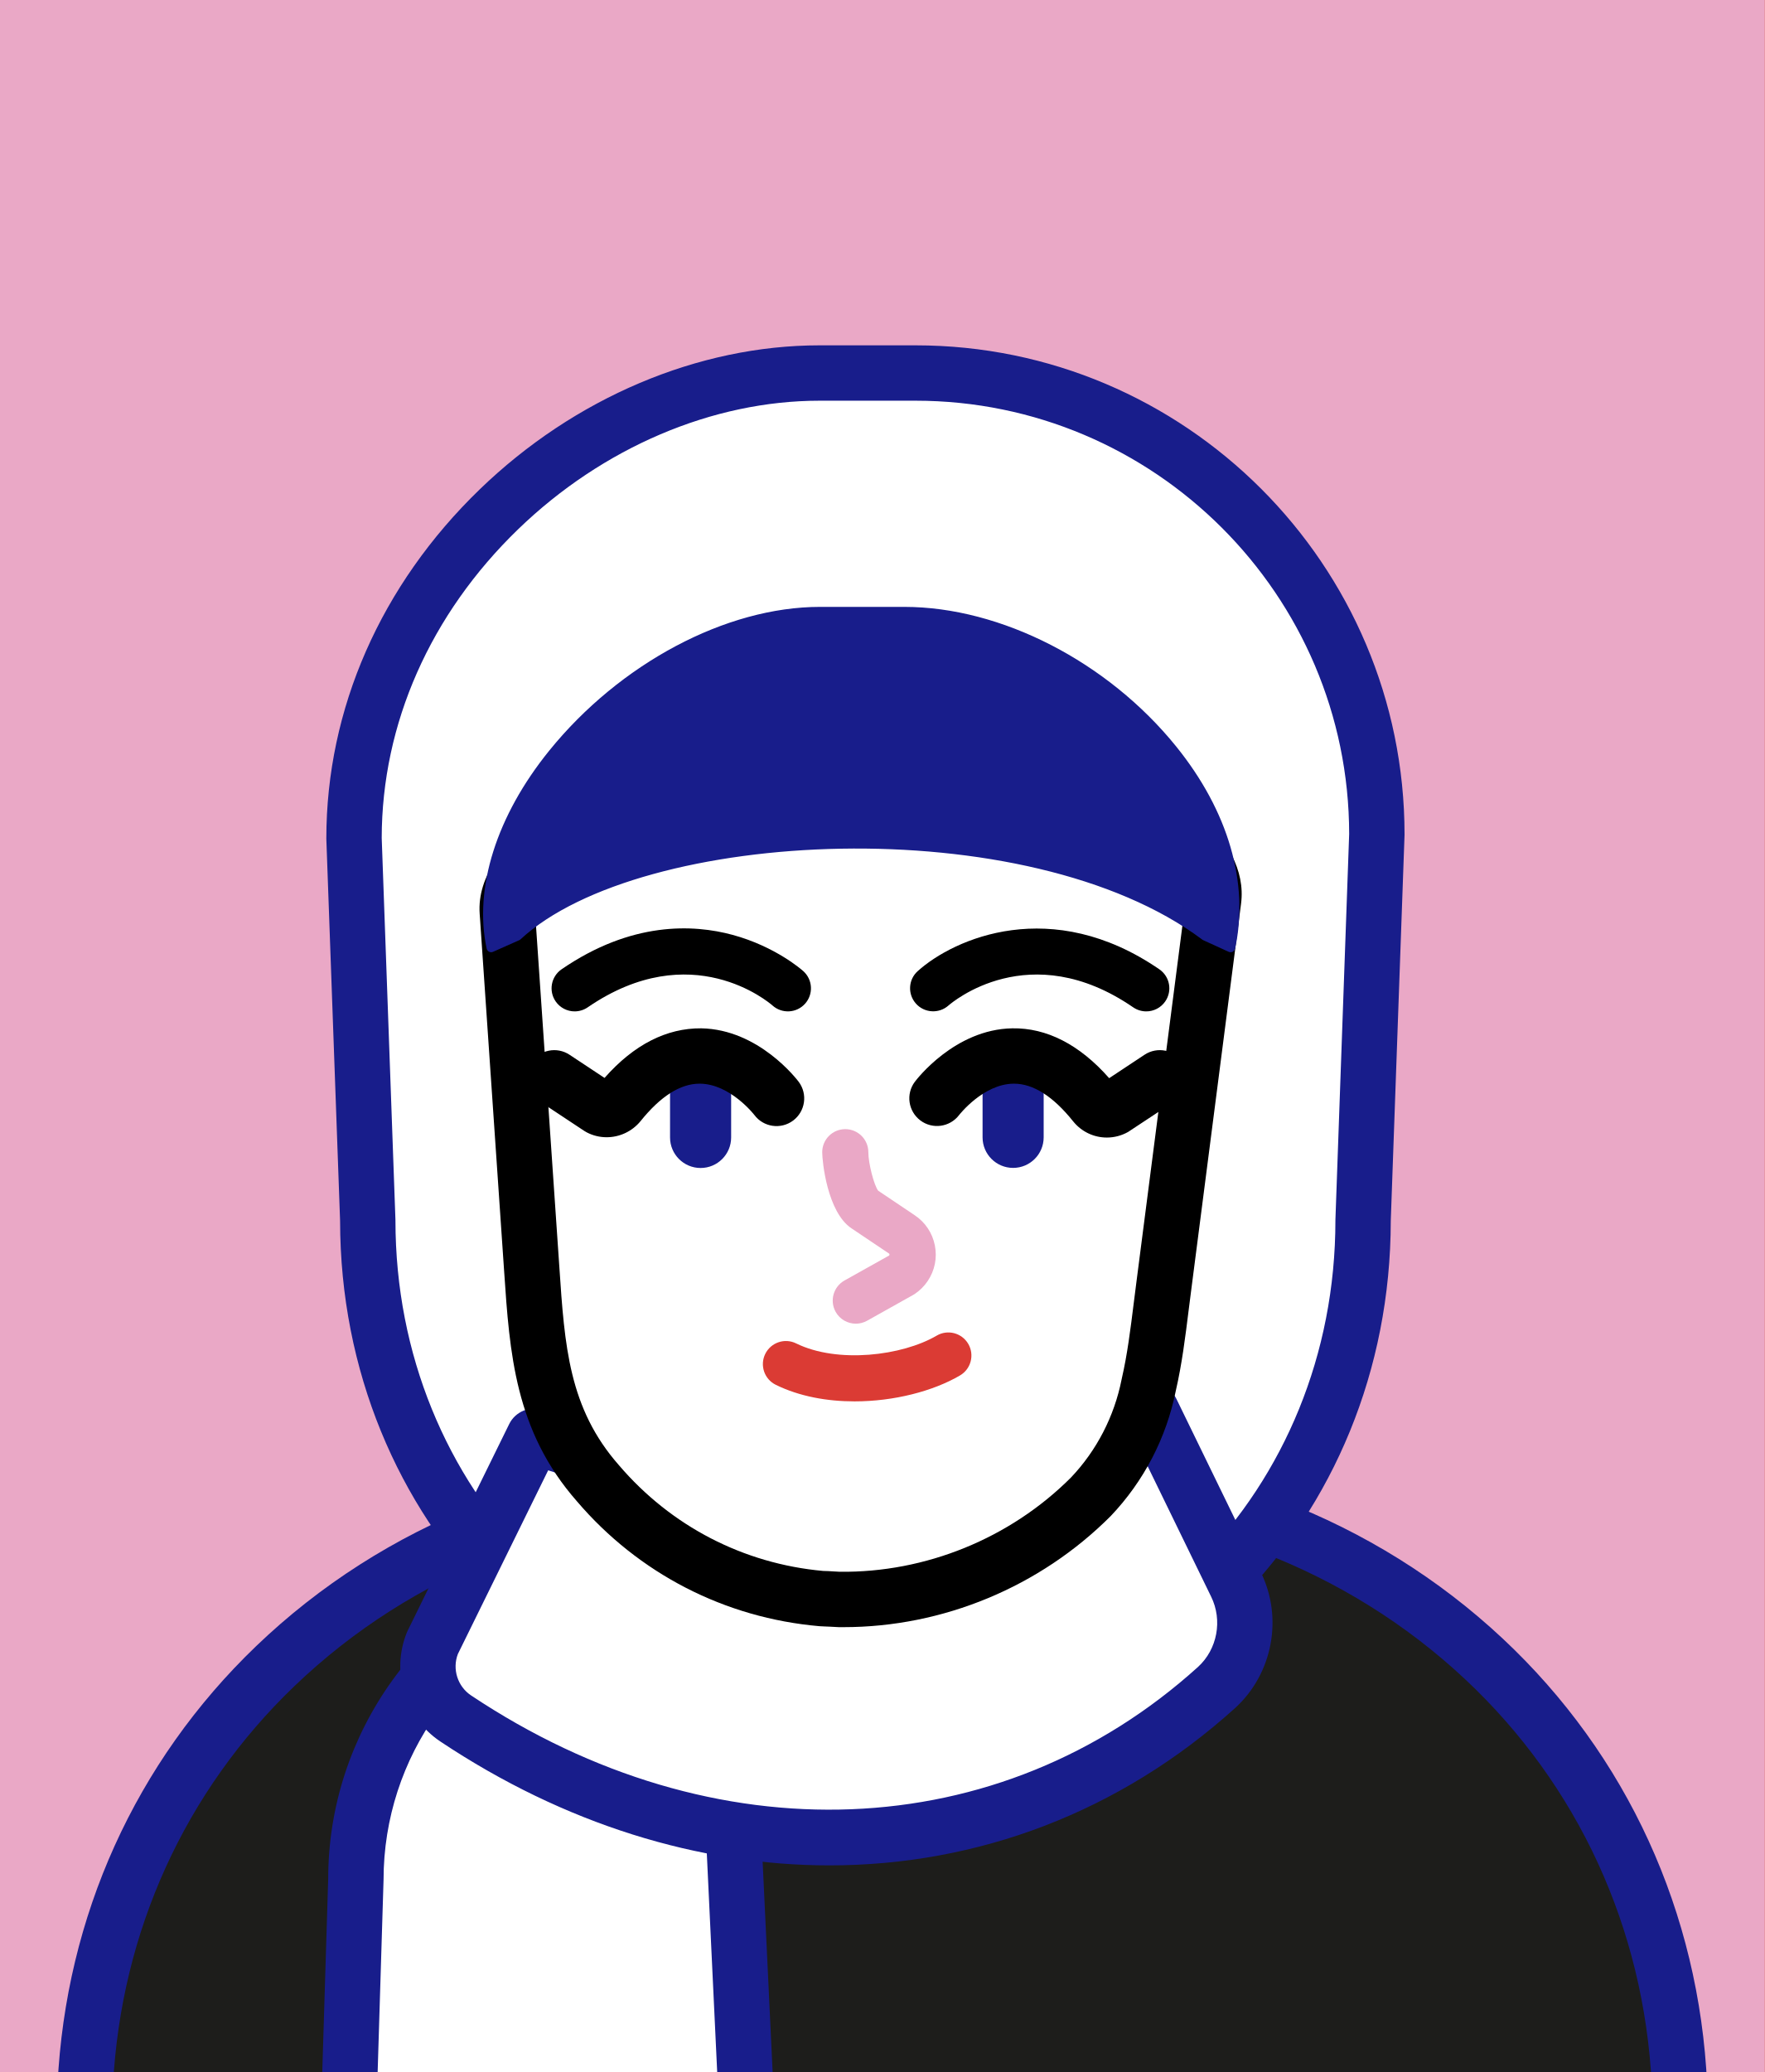
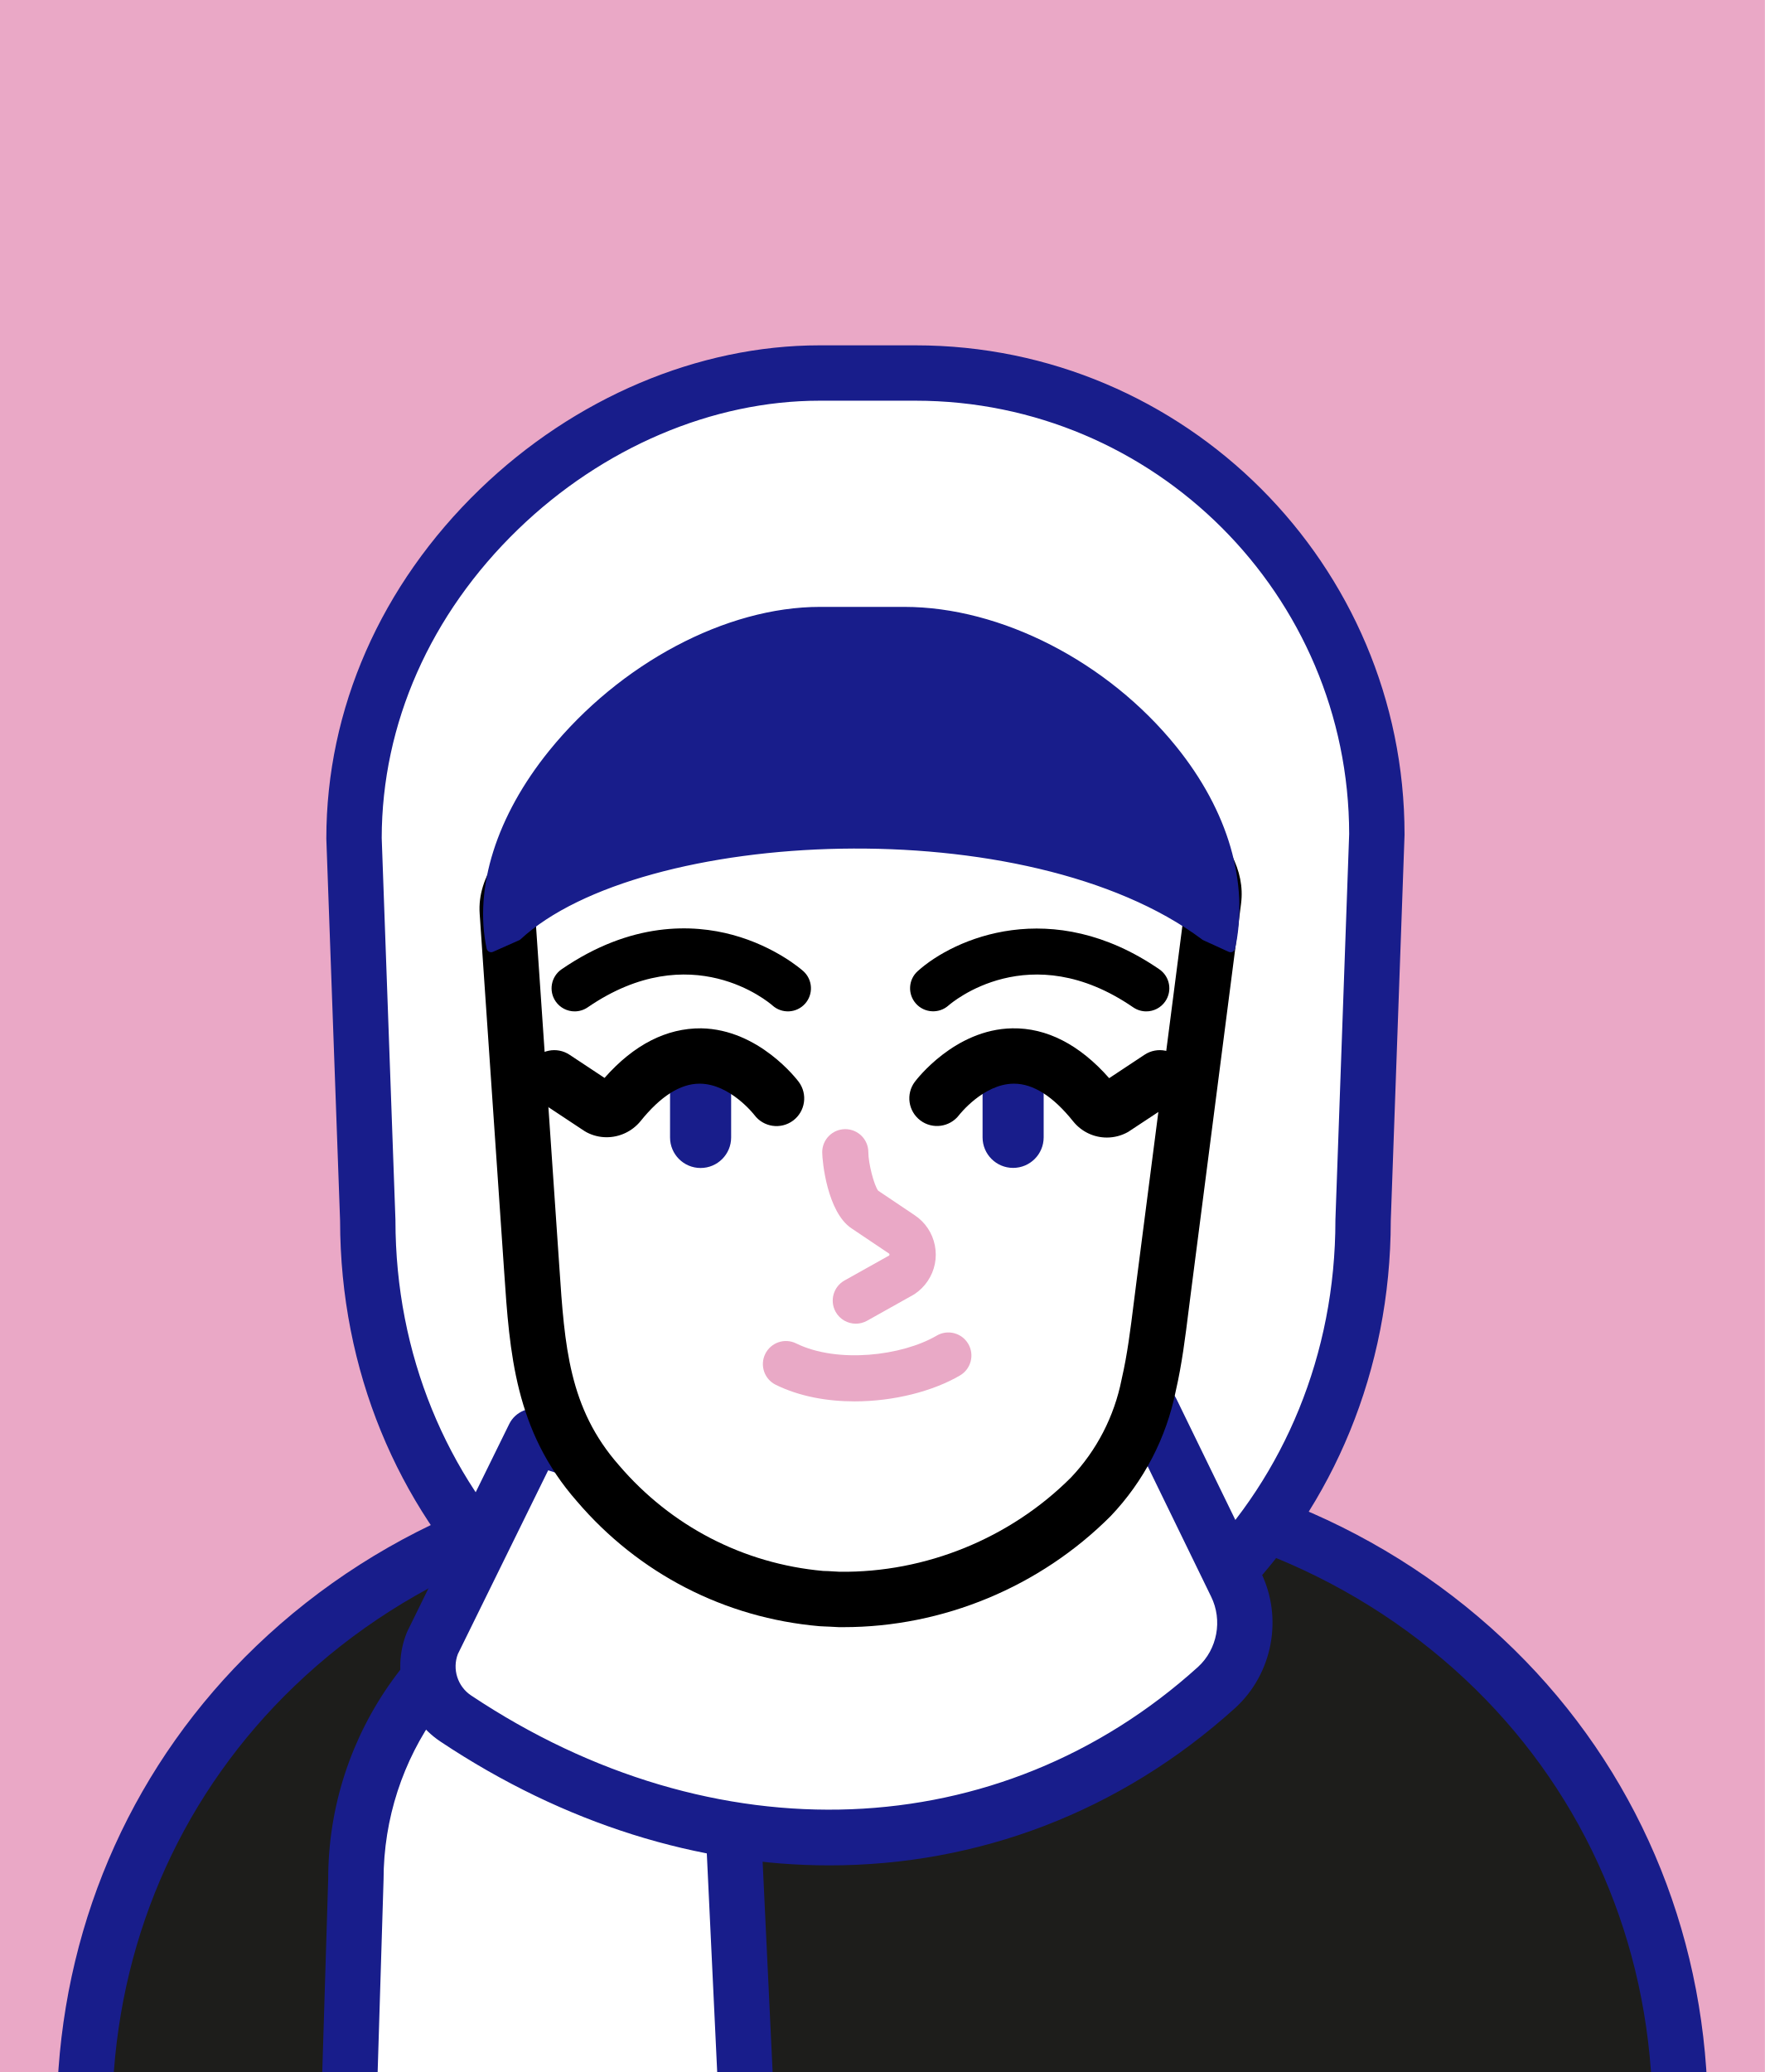
- <svg xmlns="http://www.w3.org/2000/svg" xmlns:xlink="http://www.w3.org/1999/xlink" width="92px" height="108px" viewBox="0 0 92 108" version="1.1" style="background: #DB3B34;">
+ <svg xmlns="http://www.w3.org/2000/svg" xmlns:xlink="http://www.w3.org/1999/xlink" width="92px" height="108px" viewBox="0 0 92 108" version="1.1" style="background: #e9a9c6;">
  <defs>
    <rect id="path-1" x="0" y="0" width="92" height="108" />
    <polygon id="path-3" points="0 0 86 0 86 32.937 0 32.937" />
  </defs>
  <g id="GTX/Avatar/Character/4" stroke="none" stroke-width="1" fill="none" fill-rule="evenodd">
-     <rect fill="#DB3B34" x="0" y="0" width="92" height="108" />
+     <rect fill="#e9a9c6" x="0" y="0" width="92" height="108" />
    <mask id="mask-2" fill="white">
      <use xlink:href="#path-1" />
    </mask>
    <use id="Rectangle" fill="#EAA8C6" xlink:href="#path-1" />
    <g id="Group-46" mask="url(#mask-2)">
      <g transform="translate(3, 18)">
        <path d="M84.556,90.657 C83.673,72.365 68.462,59.056 49.909,59.163 L35.68,59.25 C17.295,59.357 2.36,72.625 1.445,90.657 L84.556,90.657 Z" id="Fill-1" fill="#1D1D1B" />
        <g id="Group-5" stroke-width="1" fill="none" transform="translate(0, 57.71967)">
          <mask id="mask-4" fill="white">
            <use xlink:href="#path-3" />
          </mask>
          <g id="Clip-4" />
          <path d="M2.892,32.937 C3.319,24.97 6.631,17.653 12.35,12.166 C18.475,6.29 26.764,3.025 35.688,2.973 L49.917,2.887 C49.99,2.886 50.061,2.886 50.134,2.886 C58.98,2.886 67.225,6.047 73.371,11.798 C79.275,17.323 82.699,24.783 83.113,32.937 L86,32.937 C85.582,23.976 81.836,15.766 75.343,9.69 C68.66,3.436 59.716,0 50.134,0 C50.056,0 49.977,0 49.9,0 L35.671,0.087 C26.005,0.143 17.013,3.693 10.352,10.084 C4.06,16.121 0.429,24.175 -9.62082753e-05,32.937 L2.892,32.937 Z" id="Fill-3" fill="#181D8B" mask="url(#mask-4)" />
        </g>
        <path d="M42.116,72.089 L42.116,72.089 C56.143,72.089 68.063,60.909 68.063,45.608 L68.78,25.495 C68.78,12.212 58.012,1.443 44.728,1.443 L39.725,1.443 C27.512,1.443 15.457,12.3 15.457,25.702 L16.173,45.608 C16.173,60.909 27.983,72.089 42.116,72.089" id="Fill-6" fill="#FFFFFF" />
        <path d="M16.9,25.676 L17.615,45.555 C17.616,45.572 17.616,45.59 17.616,45.608 C17.616,59.648 28.378,70.646 42.116,70.646 C55.856,70.646 66.62,59.648 66.62,45.608 C66.62,45.59 66.621,45.573 66.621,45.556 L67.337,25.47 C67.323,13.015 57.186,2.886 44.728,2.886 L39.725,2.886 C34.144,2.886 28.417,5.328 24.014,9.585 C19.433,14.013 16.907,19.727 16.9,25.676 M42.116,73.532 C26.768,73.532 14.744,61.28 14.73,45.634 L14.014,25.754 C14.013,25.737 14.013,25.719 14.013,25.702 C14.013,18.954 16.853,12.493 22.008,7.509 C26.944,2.737 33.402,0 39.725,0 L44.728,0 C58.786,0 70.224,11.437 70.224,25.495 C70.224,25.512 70.224,25.529 70.223,25.546 L69.506,45.634 C69.493,61.28 57.467,73.532 42.116,73.532" id="Fill-8" fill="#181D8B" />
        <path d="M35.865,90.657 L34.496,61.843 L26.67,64.488 C20.025,66.735 15.553,72.969 15.553,79.983 L15.225,90.657 L35.865,90.657 Z" id="Fill-10" fill="#FFFFFF" />
        <path d="M16.668,90.657 L16.996,79.983 C16.996,73.583 21.069,67.905 27.132,65.855 L33.146,63.823 L34.421,90.657 L37.311,90.657 L35.938,61.774 C35.916,61.322 35.684,60.906 35.309,60.65 C34.936,60.395 34.463,60.33 34.034,60.476 L26.208,63.121 C18.971,65.568 14.109,72.344 14.11,79.938 L13.781,90.657 L16.668,90.657 Z" id="Fill-12" fill="#181D8B" />
        <path d="M55.527,56.176 L57.033,55.546 L61.435,64.585 C62.328,66.399 61.919,68.585 60.429,69.953 C49.76,79.603 34.27,80.579 20.753,71.569 C19.467,70.709 18.964,69.062 19.55,67.63 L24.842,56.864 C36.17,60.813 44.42,60.842 55.527,56.176" id="Fill-14" fill="#FFFFFF" />
        <path d="M20.87,68.215 L25.578,58.638 C36.908,62.374 45.296,62.038 56.084,57.507 L56.333,57.403 L60.14,65.222 C60.747,66.453 60.464,67.962 59.461,68.883 C49.115,78.239 34.235,78.821 21.556,70.37 C20.855,69.901 20.57,69 20.87,68.215 M19.952,72.77 C26.43,77.088 33.445,79.231 40.241,79.23 C47.944,79.23 55.368,76.477 61.406,71.016 C63.354,69.227 63.898,66.32 62.732,63.953 L58.33,54.914 C57.995,54.226 57.179,53.918 56.476,54.215 L54.97,54.845 C54.969,54.845 54.969,54.845 54.968,54.846 C44.41,59.281 36.65,59.453 25.316,55.501 C24.629,55.262 23.868,55.572 23.546,56.227 L18.255,66.993 C18.24,67.023 18.227,67.053 18.214,67.083 C17.373,69.141 18.103,71.532 19.952,72.77" id="Fill-16" fill="#181D8B" />
        <path d="M56.889,54.185 C57.274,52.52 57.447,50.759 57.687,48.932 L60.27,28.915 C60.675,25.803 54.854,22.71 52.271,20.93 C46.878,17.202 48.528,12.752 35.81,20.156 C32.524,22.08 23.187,25.726 23.447,29.526 L23.899,36.16 L24.683,47.585 C24.986,52.005 25.116,55.834 28.175,59.317 C31.126,62.773 35.318,64.931 39.845,65.325 C40.144,65.325 40.437,65.359 40.735,65.369 C45.651,65.434 50.385,63.508 53.858,60.029 C55.401,58.407 56.452,56.38 56.889,54.185" id="Fill-18" fill="#FFFFFF" />
        <path d="M39.915,63.883 C40.096,63.885 40.276,63.896 40.457,63.908 C40.564,63.915 40.672,63.923 40.781,63.926 C45.242,63.979 49.658,62.193 52.837,59.01 C54.17,57.607 55.09,55.833 55.473,53.903 C55.476,53.889 55.479,53.874 55.482,53.859 C55.771,52.614 55.936,51.289 56.111,49.886 C56.158,49.508 56.206,49.127 56.256,48.743 L58.839,28.731 C59.061,27.021 55.079,24.467 52.941,23.094 C52.386,22.738 51.877,22.411 51.452,22.119 C50.09,21.177 49.134,20.189 48.365,19.395 C46.229,17.188 45.345,16.275 36.536,21.403 C35.811,21.827 34.853,22.308 33.743,22.865 C30.823,24.33 24.747,27.38 24.887,29.428 L26.162,48.06 C26.437,52.161 26.656,55.4 29.26,58.364 C31.983,61.554 35.76,63.507 39.915,63.883 M40.972,66.813 C40.887,66.813 40.802,66.813 40.716,66.812 C40.548,66.806 40.406,66.798 40.265,66.788 C40.085,66.776 39.902,66.779 39.721,66.763 C34.785,66.334 30.295,64.022 27.078,60.254 C23.842,56.571 23.57,52.531 23.282,48.254 L22.007,29.624 C21.736,25.662 27.676,22.681 32.448,20.285 C33.513,19.751 34.433,19.29 35.081,18.911 C44.918,13.184 47.106,13.944 50.439,17.388 C51.155,18.127 51.966,18.964 53.092,19.743 C53.492,20.018 53.974,20.328 54.499,20.665 C57.732,22.739 62.158,25.58 61.701,29.101 L59.119,49.116 C59.068,49.498 59.022,49.872 58.975,50.243 C58.792,51.715 58.618,53.105 58.3,54.488 C57.807,56.946 56.634,59.206 54.904,61.024 C51.214,64.72 46.158,66.813 40.972,66.813" id="Fill-20" fill="#000000" />
        <path d="M41.067,42.057 C41.067,42.798 41.443,44.612 42.058,45.025 L44.021,46.344 C44.602,46.732 44.757,47.518 44.368,48.099 C44.276,48.236 44.158,48.354 44.021,48.446 L41.616,49.793" id="Fill-22" fill="#FFFFFF" />
        <path d="M41.617,50.995 C41.196,50.995 40.787,50.774 40.566,50.38 C40.242,49.801 40.449,49.067 41.028,48.743 L43.356,47.44 C43.384,47.399 43.374,47.358 43.351,47.342 L41.388,46.023 C40.129,45.178 39.865,42.542 39.865,42.057 C39.865,41.393 40.403,40.855 41.067,40.855 C41.731,40.855 42.27,41.393 42.27,42.057 C42.27,42.635 42.56,43.763 42.781,44.062 L44.691,45.345 C45.238,45.711 45.61,46.269 45.738,46.916 C45.866,47.563 45.734,48.221 45.367,48.768 C45.186,49.037 44.959,49.264 44.691,49.445 C44.664,49.462 44.637,49.479 44.609,49.495 L42.203,50.842 C42.017,50.946 41.816,50.995 41.617,50.995 L41.617,50.995 Z" id="Fill-24" fill="#EAA8C6" />
        <path d="M46.441,52.655 C44.334,53.891 40.548,54.367 37.974,53.102" id="Fill-26" fill="#FFFFFF" />
-         <path d="M41.55,55.045 C40.114,55.045 38.673,54.785 37.444,54.181 C36.848,53.889 36.602,53.167 36.895,52.571 C37.188,51.975 37.909,51.728 38.505,52.023 C40.666,53.085 44.037,52.67 45.832,51.618 C46.404,51.282 47.141,51.473 47.478,52.046 C47.814,52.619 47.622,53.356 47.05,53.692 C45.651,54.513 43.605,55.045 41.55,55.045" id="Fill-28" fill="#DB3B34" />
+         <path d="M41.55,55.045 C40.114,55.045 38.673,54.785 37.444,54.181 C36.848,53.889 36.602,53.167 36.895,52.571 C37.188,51.975 37.909,51.728 38.505,52.023 C40.666,53.085 44.037,52.67 45.832,51.618 C46.404,51.282 47.141,51.473 47.478,52.046 C47.814,52.619 47.622,53.356 47.05,53.692 C45.651,54.513 43.605,55.045 41.55,55.045" id="Fill-28" fill="#e9a9c6" />
        <path d="M33.525,37.319 L33.525,37.319 C34.404,37.319 35.117,38.032 35.117,38.911 L35.117,41.288 C35.117,42.167 34.404,42.88 33.525,42.88 L33.525,42.88 C32.645,42.88 31.932,42.167 31.932,41.288 L31.932,38.911 C31.932,38.032 32.645,37.319 33.525,37.319" id="Fill-30" fill="#181D8B" />
        <path d="M28.626,41.277 C28.272,41.277 27.915,41.194 27.586,41.021 L27.46,40.947 L25.099,39.384 C24.434,38.943 24.252,38.048 24.692,37.383 C25.131,36.72 26.027,36.537 26.692,36.977 L28.517,38.185 C30.052,36.443 31.757,35.585 33.558,35.6 C36.562,35.652 38.557,38.278 38.64,38.389 C39.117,39.028 38.985,39.932 38.347,40.409 C37.708,40.885 36.804,40.755 36.327,40.116 C36.319,40.106 35.076,38.503 33.495,38.485 L33.469,38.485 C32.467,38.485 31.431,39.144 30.389,40.444 C29.94,40.987 29.287,41.277 28.626,41.277" id="Fill-32" fill="#000000" />
        <path d="M26.959,34.717 C26.576,34.717 26.2,34.534 25.967,34.195 C25.591,33.647 25.73,32.899 26.278,32.522 C29.915,30.026 33.136,30.17 35.197,30.73 C37.439,31.339 38.822,32.568 38.88,32.62 C39.374,33.064 39.414,33.825 38.969,34.319 C38.526,34.811 37.769,34.852 37.274,34.411 C37.09,34.249 33.039,30.798 27.639,34.506 C27.431,34.648 27.194,34.717 26.959,34.717" id="Fill-34" fill="#000000" />
        <path d="M49.817,42.875 L49.817,42.875 C48.938,42.875 48.225,42.162 48.225,41.283 L48.225,38.907 C48.225,38.027 48.938,37.314 49.817,37.314 L49.817,37.314 C50.697,37.314 51.41,38.027 51.41,38.907 L51.41,41.283 C51.41,42.162 50.697,42.875 49.817,42.875" id="Fill-36" fill="#181D8B" />
        <path d="M54.703,41.293 C54.036,41.293 53.384,40.996 52.941,40.441 C51.902,39.144 50.866,38.485 49.863,38.485 L49.837,38.485 C48.256,38.504 47.013,40.107 47,40.122 C46.519,40.753 45.615,40.879 44.982,40.401 C44.348,39.922 44.217,39.026 44.692,38.389 C44.776,38.278 46.771,35.651 49.774,35.6 C51.559,35.569 53.28,36.442 54.825,38.198 L56.669,36.977 C57.334,36.537 58.23,36.719 58.67,37.384 C59.109,38.048 58.927,38.944 58.263,39.384 L55.811,41.002 C55.461,41.199 55.08,41.293 54.703,41.293" id="Fill-38" fill="#000000" />
        <path d="M56.758,34.717 C56.523,34.717 56.286,34.648 56.078,34.506 C50.672,30.791 46.616,34.263 46.446,34.412 C45.95,34.85 45.191,34.805 44.751,34.311 C44.311,33.817 44.351,33.063 44.842,32.62 C46.749,30.903 51.837,28.673 57.44,32.523 C57.988,32.899 58.127,33.647 57.75,34.195 C57.517,34.534 57.141,34.717 56.758,34.717" id="Fill-40" fill="#000000" />
        <path d="M61.156,31.393 C62.993,22.83 52.944,13.873 44.146,13.873 L39.744,13.873 C30.917,13.873 20.941,23.571 22.605,31.393 L23.971,30.787 C30.422,24.822 50.698,23.951 59.828,30.787 L61.156,31.393 Z" id="Fill-42" fill="#181D8B" />
        <path d="M39.745,14.114 C34.998,14.114 29.605,16.986 26.007,21.43 C23.437,24.604 22.274,28.091 22.784,31.05 L23.837,30.583 C26.969,27.713 33.498,25.861 40.891,25.746 C48.624,25.625 55.733,27.432 59.952,30.579 L60.979,31.047 C61.562,27.842 60.49,24.362 57.943,21.21 C54.513,16.966 48.968,14.114 44.146,14.114 L39.745,14.114 Z M61.156,31.633 C61.122,31.633 61.087,31.626 61.056,31.612 L59.728,31.005 C59.713,30.999 59.698,30.99 59.684,30.979 C50.572,24.158 30.411,25.159 24.135,30.963 C24.115,30.981 24.093,30.996 24.069,31.006 L22.703,31.613 C22.636,31.642 22.56,31.64 22.496,31.607 C22.431,31.574 22.385,31.514 22.37,31.443 C21.697,28.28 22.886,24.52 25.633,21.127 C29.319,16.574 34.858,13.633 39.745,13.633 L44.146,13.633 C49.183,13.633 54.746,16.489 58.318,20.908 C61.036,24.271 62.127,28.013 61.391,31.443 C61.375,31.514 61.328,31.575 61.263,31.608 C61.23,31.625 61.193,31.633 61.156,31.633 L61.156,31.633 Z" id="Fill-44" fill="#181D8B" />
      </g>
    </g>
  </g>
</svg>
